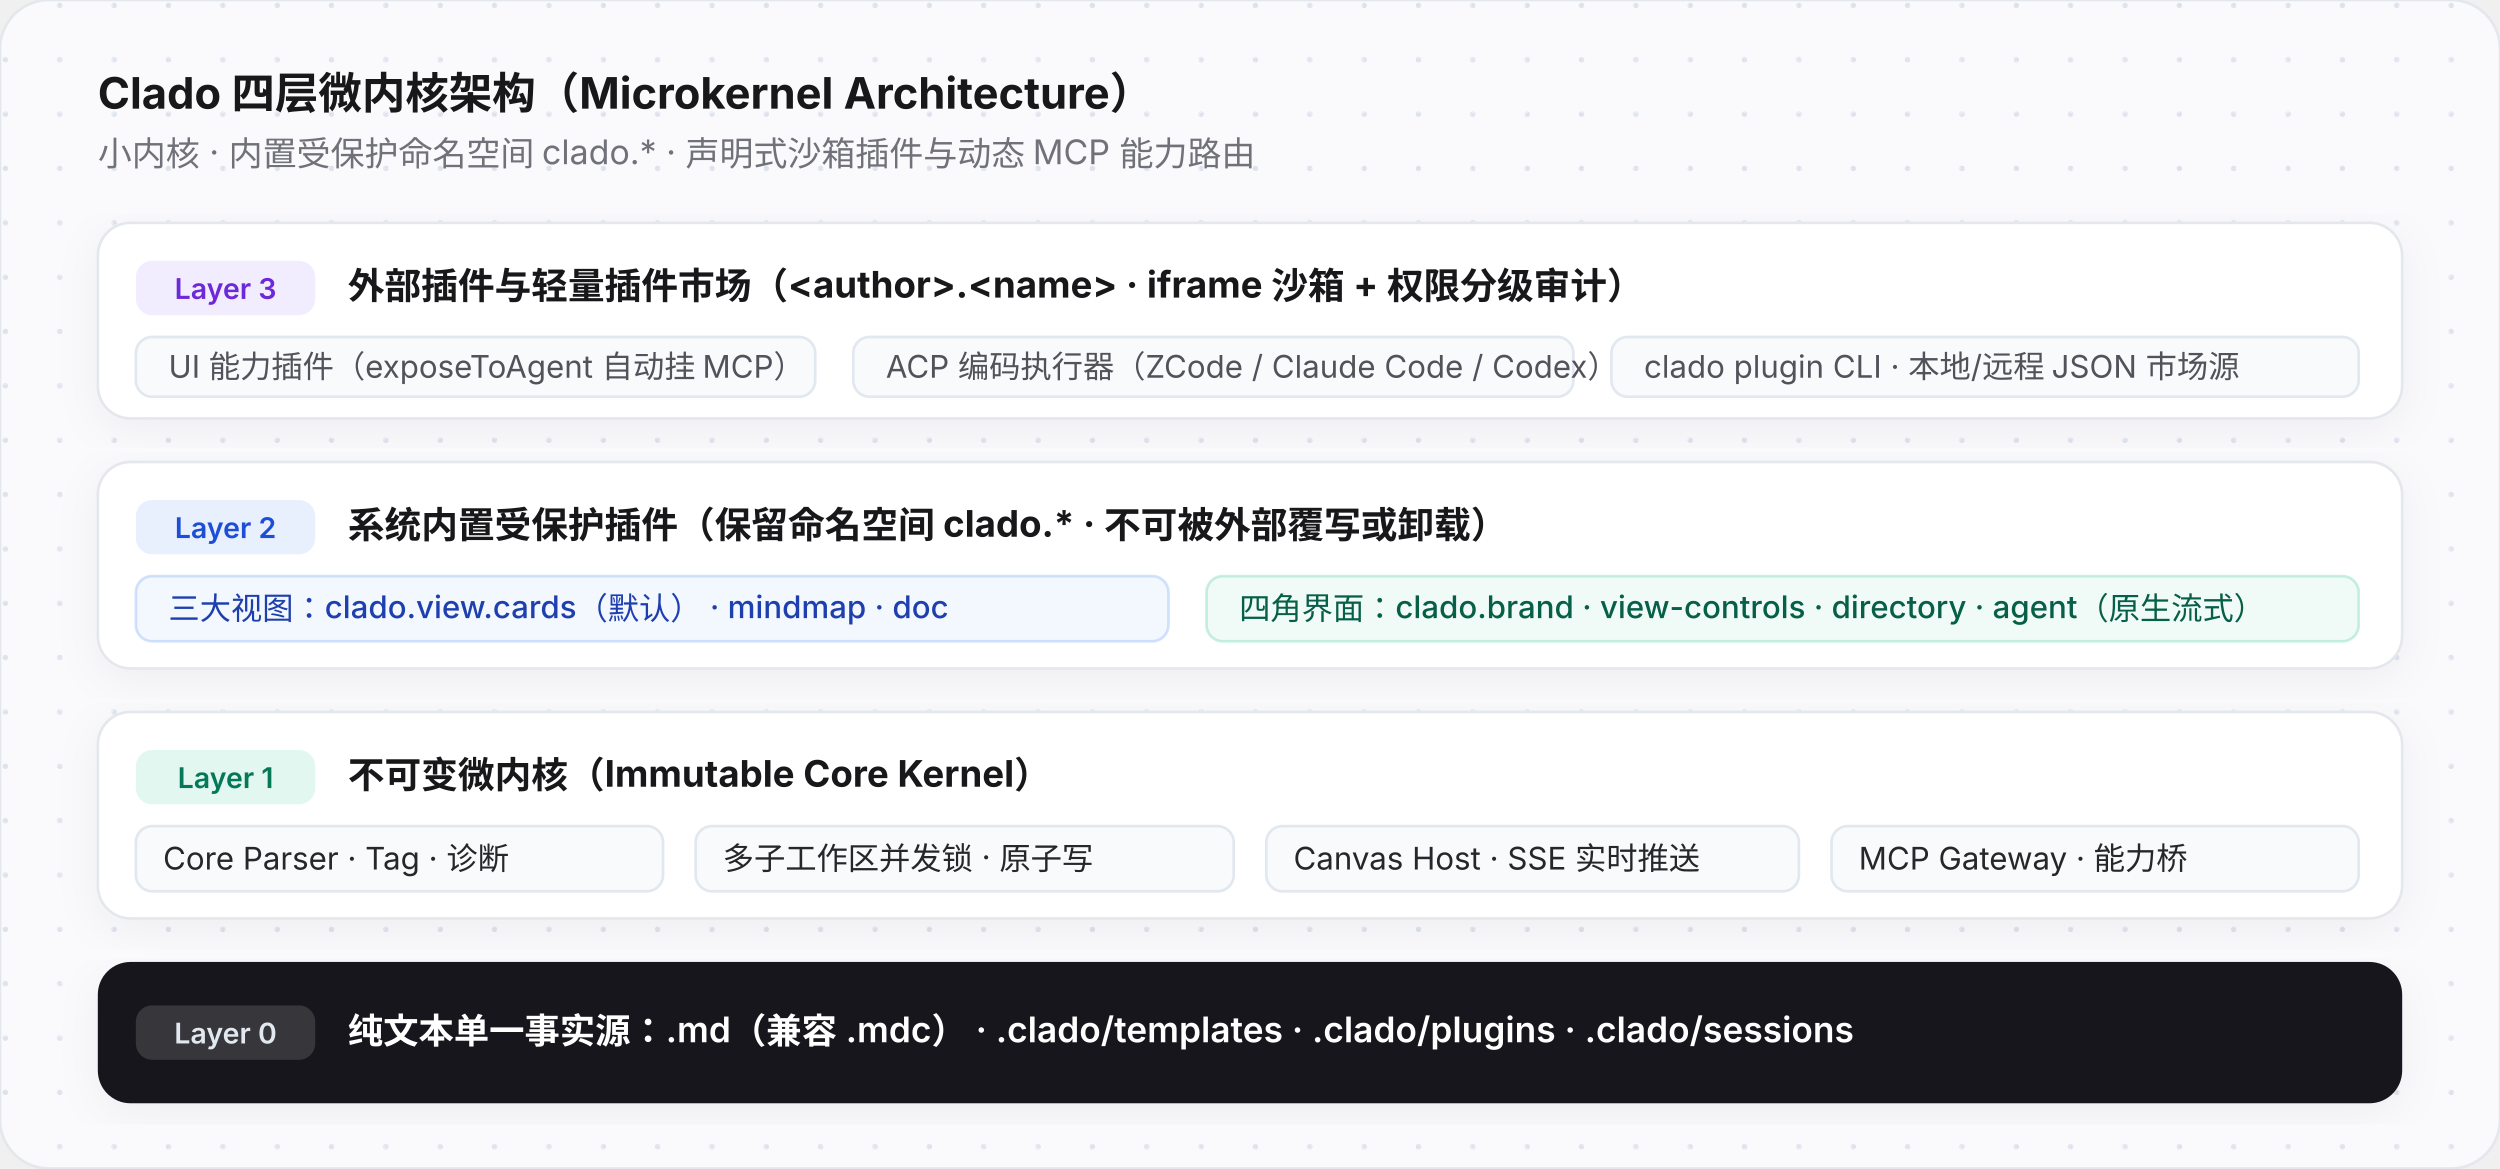
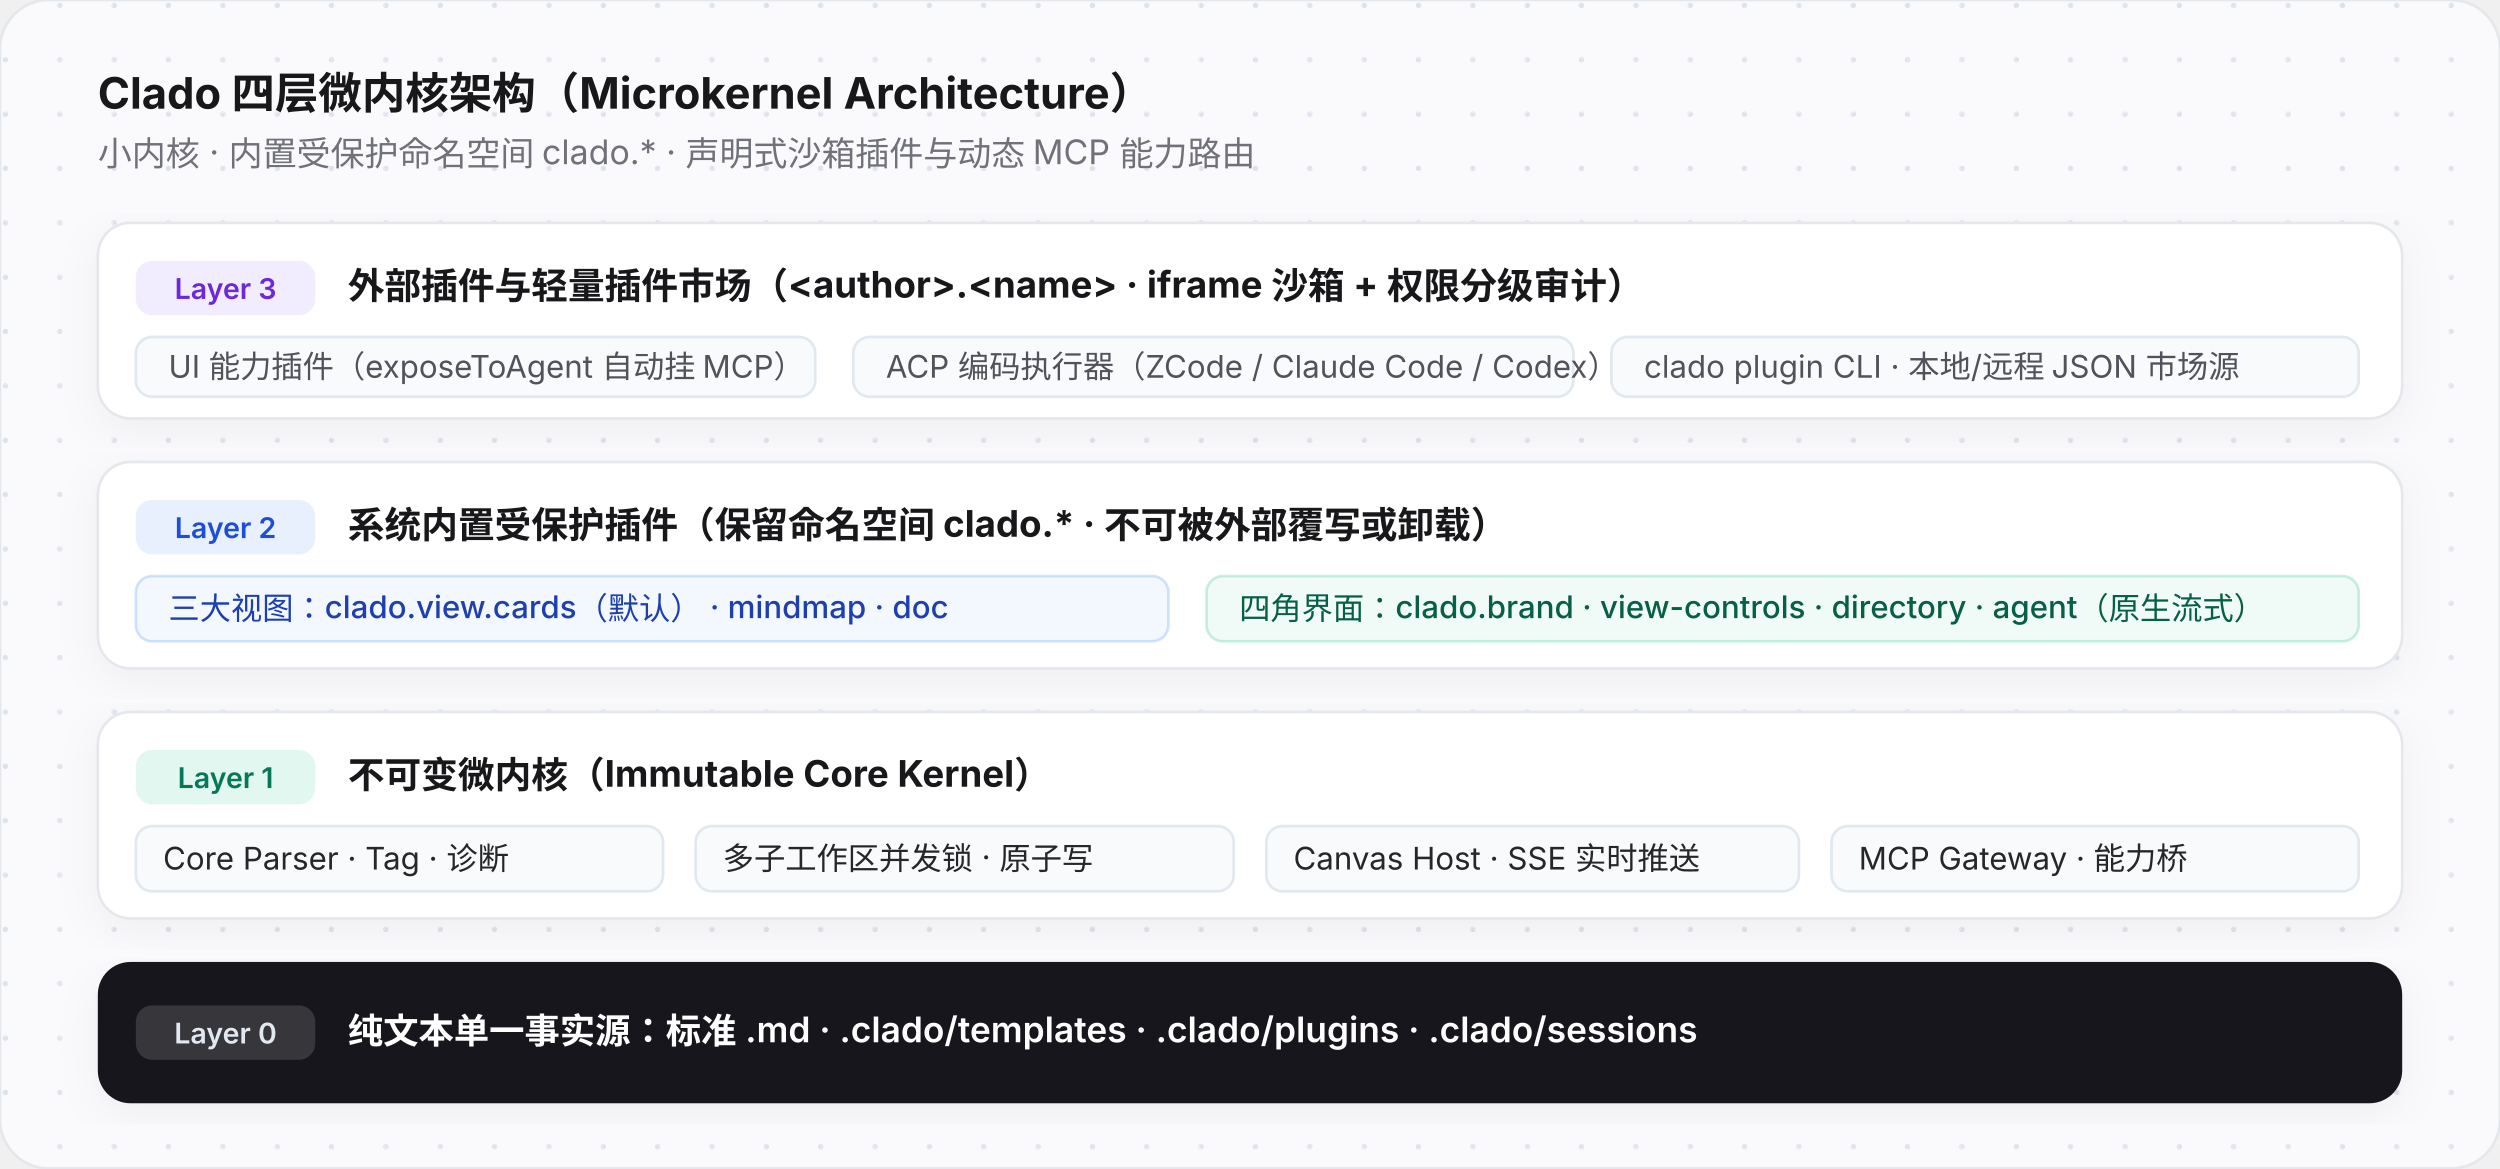
<svg xmlns="http://www.w3.org/2000/svg" viewBox="0 0 920 430" fill="none" font-family="-apple-system, BlinkMacSystemFont, 'PingFang SC', 'Segoe UI', sans-serif">
  <defs>
    <pattern id="dots" width="20" height="20" patternUnits="userSpaceOnUse">
      <circle cx="2" cy="2" r="1" fill="#dce1ea" />
    </pattern>
    <filter id="shadow" x="-5%" y="-10%" width="110%" height="125%">
      <feDropShadow dx="0" dy="4" stdDeviation="8" flood-color="#0f172a" flood-opacity="0.05" />
    </filter>
  </defs>
  <rect width="920" height="430" rx="18" fill="#fafafc" stroke="#e4e7ec" />
  <rect width="920" height="430" rx="18" fill="url(#dots)" />
  <text x="36" y="40" fill="#18181b" font-size="16" font-weight="700">Clado 四层微内核架构（Microkernel Architecture）</text>
  <text x="36" y="61" fill="#71717a" font-size="12.5">小内核 · 内置受保护命名空间 clado.* · 声明式沙箱插件与动态 MCP 能力路由</text>
  <g filter="url(#shadow)">
    <rect x="36" y="82" width="848" height="72" rx="12" fill="#ffffff" stroke="#e4e7ec" />
  </g>
  <rect x="50" y="96" width="66" height="20" rx="6" fill="rgba(139,92,246,0.12)" />
  <text x="83" y="110" text-anchor="middle" fill="#6d28d9" font-size="10.5" font-weight="600">Layer 3</text>
  <text x="128" y="110" fill="#18181b" font-size="13.5" font-weight="700">外部插件与轻量插件市场（&lt;author&gt;.&lt;name&gt; · iframe 沙箱 + 权限分级审计）</text>
  <rect x="50" y="124" width="250" height="22" rx="6" fill="#f8fafc" stroke="#e2e8f0" />
  <text x="62" y="139" fill="#52525b" font-size="11.5">UI 能力插件（exposeToAgent 自动挂 MCP）</text>
  <rect x="314" y="124" width="265" height="22" rx="6" fill="#f8fafc" stroke="#e2e8f0" />
  <text x="326" y="139" fill="#52525b" font-size="11.5">ACP 编码执行器（ZCode / Claude Code / Codex）</text>
  <rect x="593" y="124" width="275" height="22" rx="6" fill="#f8fafc" stroke="#e2e8f0" />
  <text x="605" y="139" fill="#52525b" font-size="11.5">clado plugin CLI · 本地/远程 JSON 市场源</text>
  <g filter="url(#shadow)">
    <rect x="36" y="170" width="848" height="76" rx="12" fill="#ffffff" stroke="#e4e7ec" />
  </g>
  <rect x="50" y="184" width="66" height="20" rx="6" fill="rgba(59,130,246,0.12)" />
  <text x="83" y="198" text-anchor="middle" fill="#1d4ed8" font-size="10.5" font-weight="600">Layer 2</text>
  <text x="128" y="198" fill="#18181b" font-size="13.5" font-weight="700">系统内置受保护插件（保留命名空间 clado.* · 不可被外部覆写或卸载）</text>
  <rect x="50" y="212" width="380" height="24" rx="6" fill="rgba(59,130,246,0.06)" stroke="rgba(59,130,246,0.22)" />
  <text x="62" y="228" fill="#1e40af" font-size="11.5" font-weight="500">三大视图：clado.view.cards（默认） · mindmap · doc</text>
  <rect x="444" y="212" width="424" height="24" rx="6" fill="rgba(16,185,129,0.06)" stroke="rgba(16,185,129,0.22)" />
  <text x="456" y="228" fill="#065f46" font-size="11.5" font-weight="500">四角界面：clado.brand · view-controls · directory · agent（原生流式）</text>
  <g filter="url(#shadow)">
    <rect x="36" y="262" width="848" height="76" rx="12" fill="#ffffff" stroke="#e4e7ec" />
  </g>
  <rect x="50" y="276" width="66" height="20" rx="6" fill="rgba(16,185,129,0.12)" />
  <text x="83" y="290" text-anchor="middle" fill="#047857" font-size="10.5" font-weight="600">Layer 1</text>
  <text x="128" y="290" fill="#18181b" font-size="13.5" font-weight="700">不可变微内核（Immutable Core Kernel）</text>
  <rect x="50" y="304" width="194" height="24" rx="6" fill="#f8fafc" stroke="#e2e8f0" />
  <text x="60" y="320" fill="#27272a" font-size="11.5">Core Parser · Tag · 诊断</text>
  <rect x="256" y="304" width="198" height="24" rx="6" fill="#f8fafc" stroke="#e2e8f0" />
  <text x="266" y="320" fill="#27272a" font-size="11.5">多子工作区并发锁 · 原子写</text>
  <rect x="466" y="304" width="196" height="24" rx="6" fill="#f8fafc" stroke="#e2e8f0" />
  <text x="476" y="320" fill="#27272a" font-size="11.5">Canvas Host · SSE 实时推送</text>
  <rect x="674" y="304" width="194" height="24" rx="6" fill="#f8fafc" stroke="#e2e8f0" />
  <text x="684" y="320" fill="#27272a" font-size="11.5">MCP Gateway · 能力桥</text>
  <g filter="url(#shadow)">
    <rect x="36" y="354" width="848" height="52" rx="12" fill="#18181b" />
  </g>
  <rect x="50" y="370" width="66" height="20" rx="6" fill="rgba(255,255,255,0.14)" />
  <text x="83" y="384" text-anchor="middle" fill="#e2e8f0" font-size="10.5" font-weight="600">Layer 0</text>
-   <text x="128" y="384" fill="#ffffff" font-size="13" font-weight="600">纯文本单一事实源：.md（兼容 .mdc） · .clado/templates · .clado/plugins · .clado/sessions</text>
+   <text x="128" y="384" fill="#ffffff" font-size="13" font-weight="600">纯文本单一事实源：标准 .md · .clado/templates · .clado/plugins · .clado/sessions</text>
</svg>
